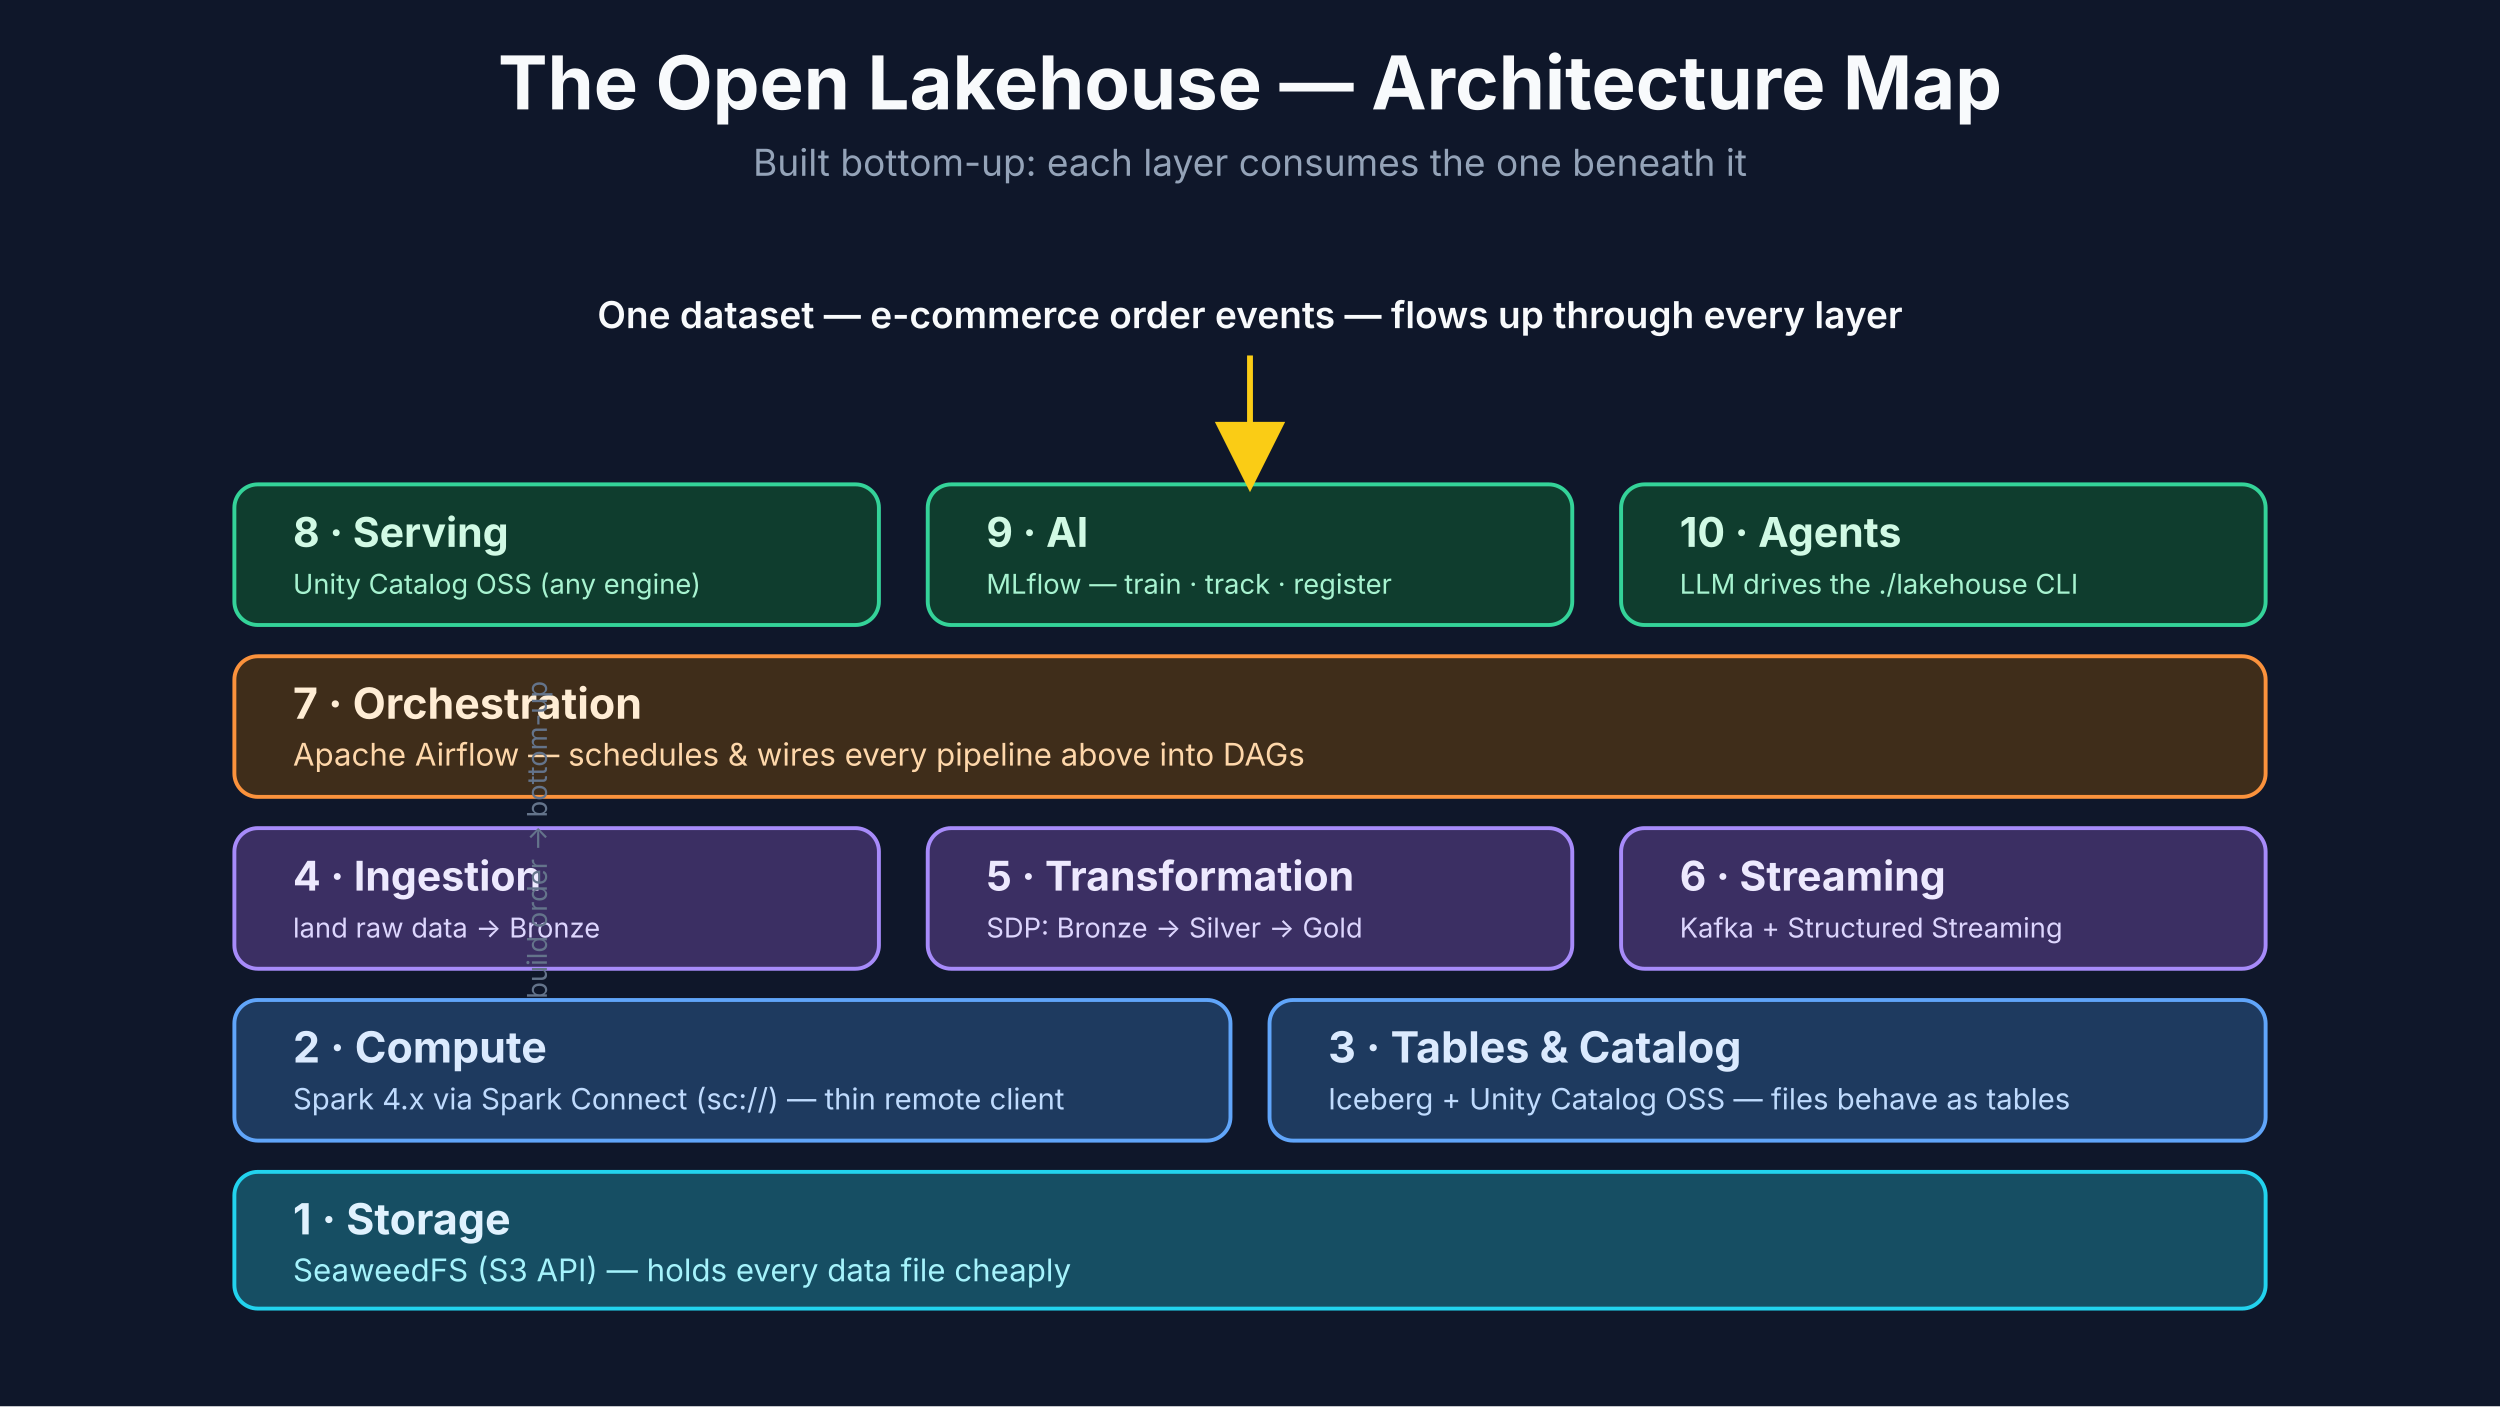
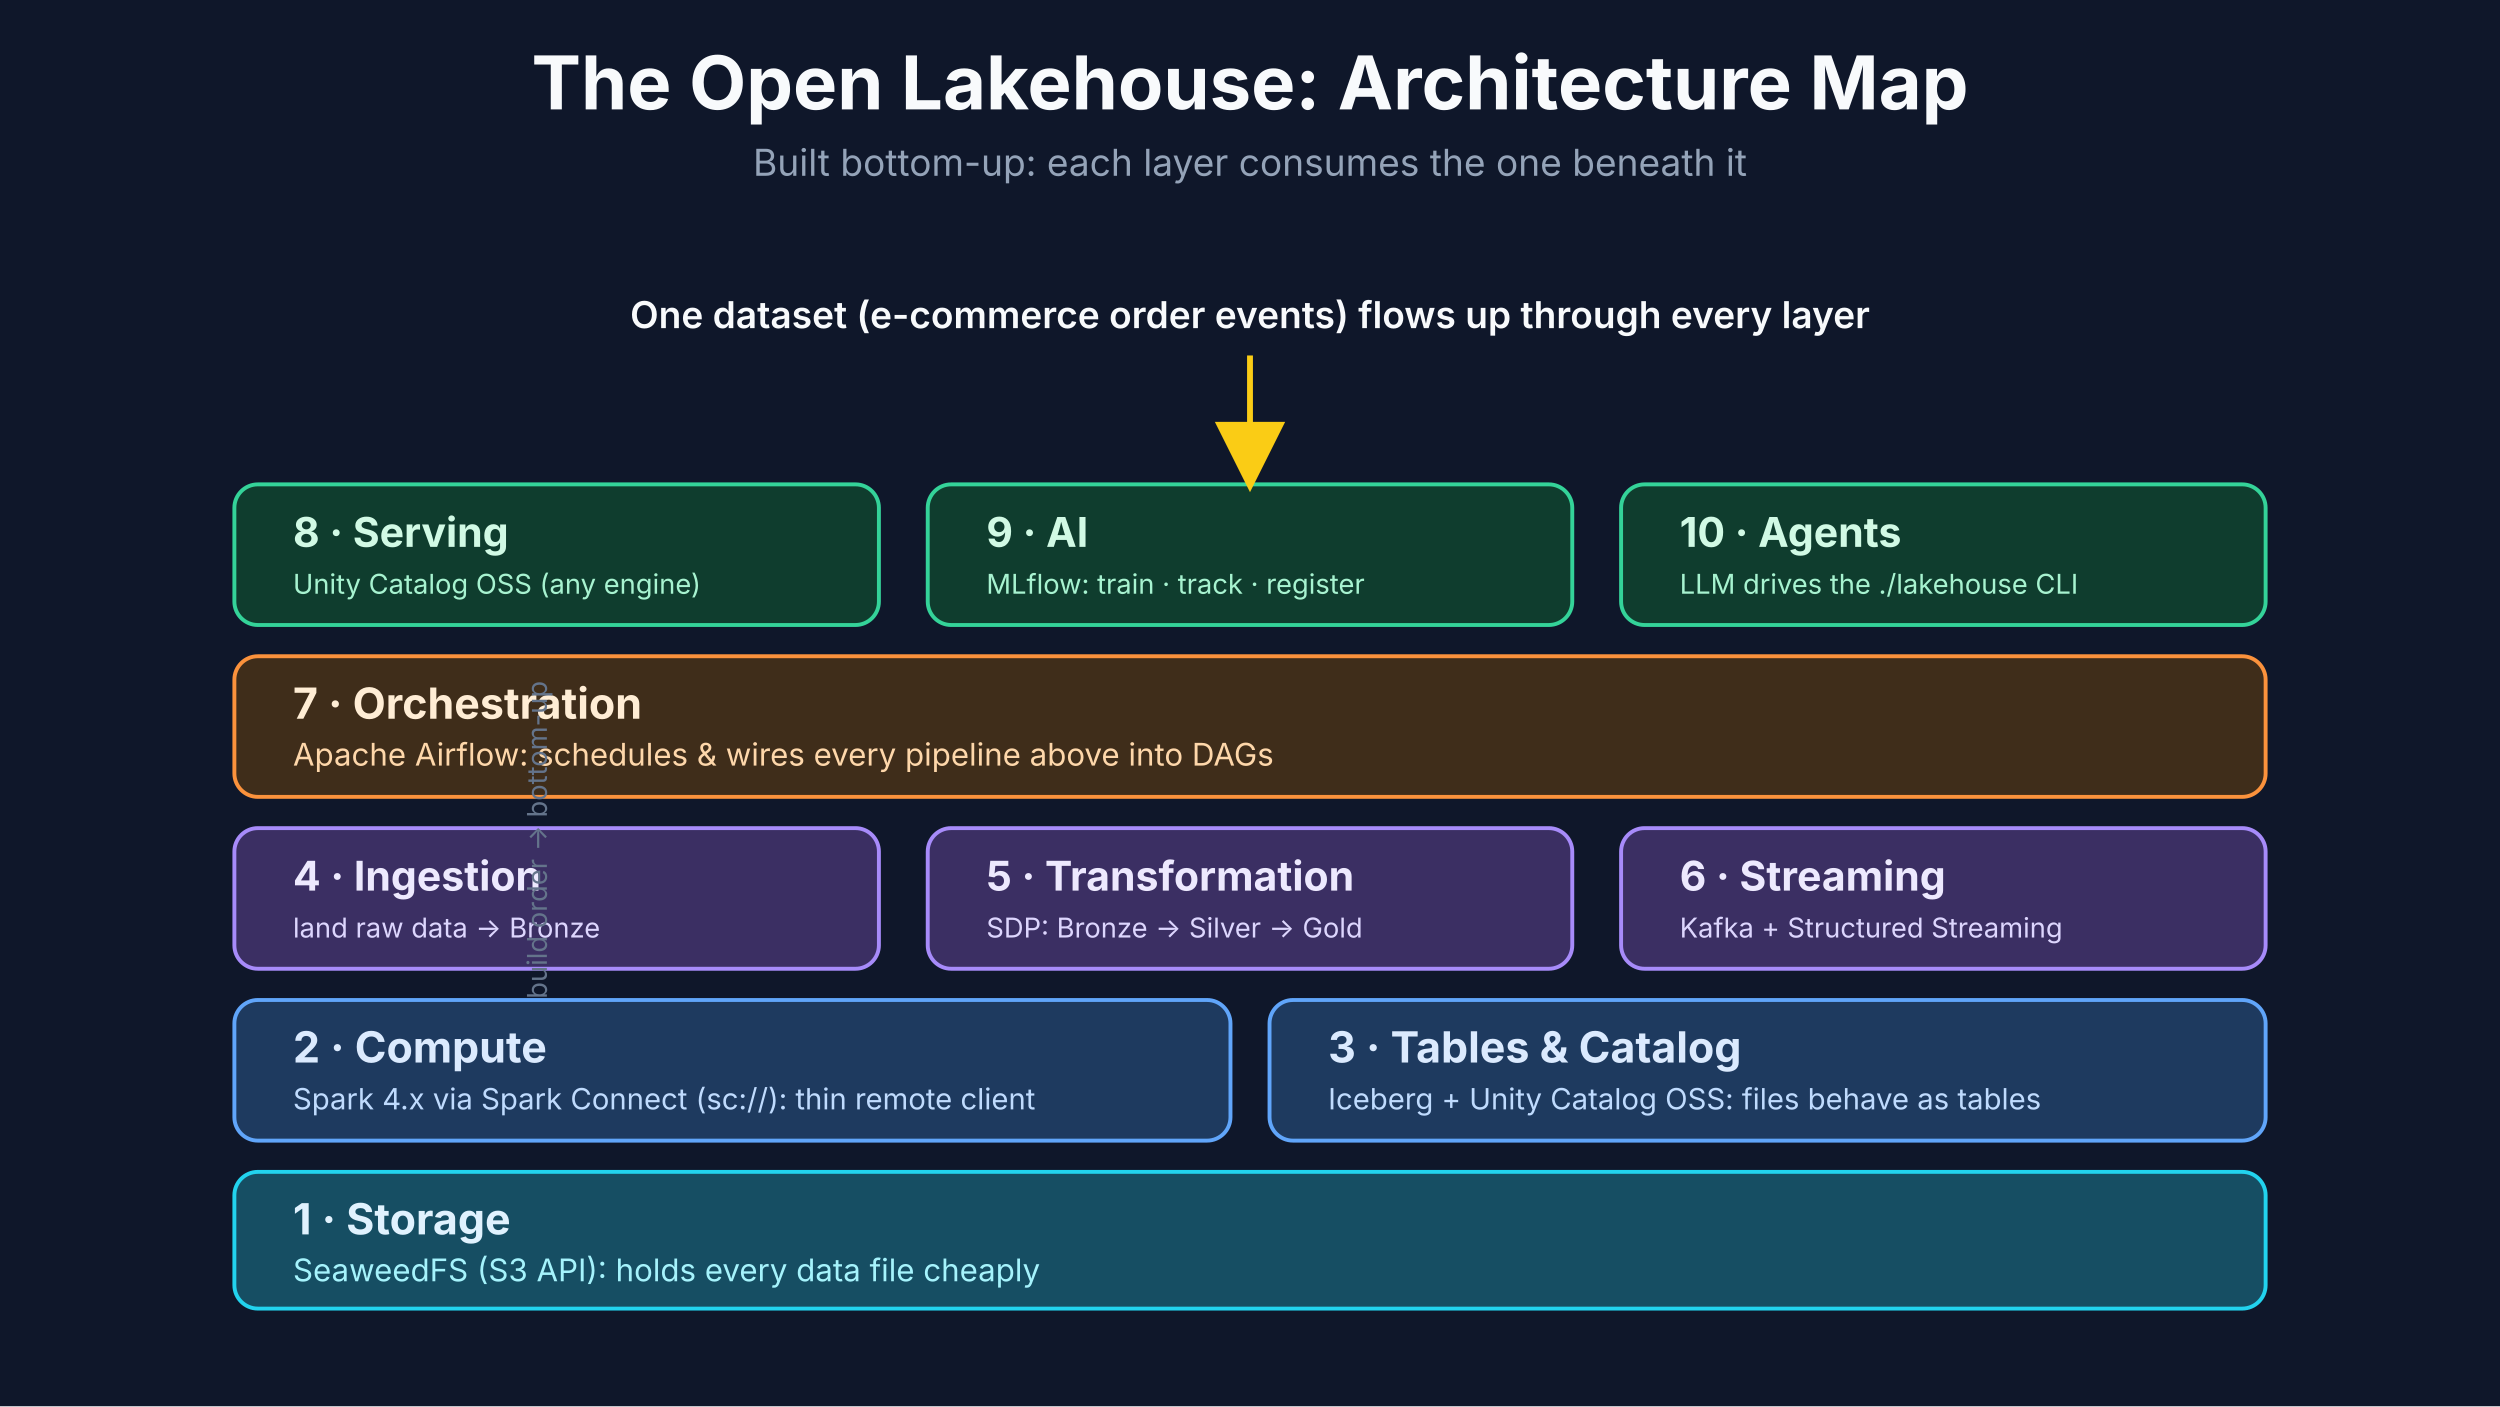
<svg xmlns="http://www.w3.org/2000/svg" viewBox="0 0 1280 720" font-family="Inter, Segoe UI, Helvetica, Arial, sans-serif">
  <rect width="1280" height="720" fill="#0f172a" />
-   <text x="640" y="56" fill="#f8fafc" font-size="38" font-weight="700" text-anchor="middle">The Open Lakehouse — Architecture Map</text>
+   <text x="640" y="56" fill="#f8fafc" font-size="38" font-weight="700" text-anchor="middle">The Open Lakehouse: Architecture Map</text>
  <text x="640" y="90" fill="#94a3b8" font-size="19" text-anchor="middle">Built bottom-up: each layer consumes the one beneath it</text>
  <rect x="120" y="600" width="1040" height="70" rx="12" fill="#164e63" stroke="#22d3ee" stroke-width="2" />
  <text x="150" y="632" fill="#e0f2fe" font-size="22" font-weight="700">1 · Storage</text>
-   <text x="150" y="656" fill="#a5f3fc" font-size="16">SeaweedFS (S3 API) — holds every data file cheaply</text>
+   <text x="150" y="656" fill="#a5f3fc" font-size="16">SeaweedFS (S3 API): holds every data file cheaply</text>
  <rect x="120" y="512" width="510" height="72" rx="12" fill="#1e3a5f" stroke="#60a5fa" stroke-width="2" />
  <text x="150" y="544" fill="#dbeafe" font-size="22" font-weight="700">2 · Compute</text>
-   <text x="150" y="568" fill="#bfdbfe" font-size="15">Spark 4.x via Spark Connect (sc://) — thin remote client</text>
+   <text x="150" y="568" fill="#bfdbfe" font-size="15">Spark 4.x via Spark Connect (sc://): thin remote client</text>
  <rect x="650" y="512" width="510" height="72" rx="12" fill="#1e3a5f" stroke="#60a5fa" stroke-width="2" />
  <text x="680" y="544" fill="#dbeafe" font-size="22" font-weight="700">3 · Tables &amp; Catalog</text>
-   <text x="680" y="568" fill="#bfdbfe" font-size="15">Iceberg + Unity Catalog OSS — files behave as tables</text>
+   <text x="680" y="568" fill="#bfdbfe" font-size="15">Iceberg + Unity Catalog OSS: files behave as tables</text>
  <rect x="120" y="424" width="330" height="72" rx="12" fill="#3b2f63" stroke="#a78bfa" stroke-width="2" />
  <text x="150" y="456" fill="#ede9fe" font-size="21" font-weight="700">4 · Ingestion</text>
  <text x="150" y="480" fill="#ddd6fe" font-size="14">land raw data → Bronze</text>
  <rect x="475" y="424" width="330" height="72" rx="12" fill="#3b2f63" stroke="#a78bfa" stroke-width="2" />
  <text x="505" y="456" fill="#ede9fe" font-size="21" font-weight="700">5 · Transformation</text>
  <text x="505" y="480" fill="#ddd6fe" font-size="14">SDP: Bronze → Silver → Gold</text>
  <rect x="830" y="424" width="330" height="72" rx="12" fill="#3b2f63" stroke="#a78bfa" stroke-width="2" />
  <text x="860" y="456" fill="#ede9fe" font-size="21" font-weight="700">6 · Streaming</text>
  <text x="860" y="480" fill="#ddd6fe" font-size="14">Kafka + Structured Streaming</text>
  <rect x="120" y="336" width="1040" height="72" rx="12" fill="#3f2d1a" stroke="#fb923c" stroke-width="2" />
  <text x="150" y="368" fill="#ffedd5" font-size="22" font-weight="700">7 · Orchestration</text>
-   <text x="150" y="392" fill="#fed7aa" font-size="16">Apache Airflow — schedules &amp; wires every pipeline above into DAGs</text>
+   <text x="150" y="392" fill="#fed7aa" font-size="16">Apache Airflow: schedules &amp; wires every pipeline above into DAGs</text>
  <rect x="120" y="248" width="330" height="72" rx="12" fill="#0f3d2e" stroke="#34d399" stroke-width="2" />
  <text x="150" y="280" fill="#d1fae5" font-size="21" font-weight="700">8 · Serving</text>
  <text x="150" y="304" fill="#a7f3d0" font-size="14">Unity Catalog OSS (any engine)</text>
  <rect x="475" y="248" width="330" height="72" rx="12" fill="#0f3d2e" stroke="#34d399" stroke-width="2" />
  <text x="505" y="280" fill="#d1fae5" font-size="21" font-weight="700">9 · AI</text>
-   <text x="505" y="304" fill="#a7f3d0" font-size="14">MLflow — train · track · register</text>
+   <text x="505" y="304" fill="#a7f3d0" font-size="14">MLflow: train · track · register</text>
  <rect x="830" y="248" width="330" height="72" rx="12" fill="#0f3d2e" stroke="#34d399" stroke-width="2" />
  <text x="860" y="280" fill="#d1fae5" font-size="21" font-weight="700">10 · Agents</text>
  <text x="860" y="304" fill="#a7f3d0" font-size="14">LLM drives the ./lakehouse CLI</text>
-   <text x="640" y="168" fill="#f8fafc" font-size="19" font-weight="600" text-anchor="middle">One dataset — e-commerce order events — flows up through every layer</text>
+   <text x="640" y="168" fill="#f8fafc" font-size="19" font-weight="600" text-anchor="middle">One dataset (e-commerce order events) flows up through every layer</text>
  <path d="M640 182 v52" stroke="#facc15" stroke-width="3" marker-end="url(#arrow)" />
  <defs>
    <marker id="arrow" markerWidth="12" markerHeight="12" refX="6" refY="6" orient="auto">
      <path d="M0 0 L12 6 L0 12 z" fill="#facc15" />
    </marker>
  </defs>
  <text x="70" y="640" fill="#64748b" font-size="14" text-anchor="middle" transform="rotate(-90 70 430)">build order  →  bottom-up</text>
</svg>
